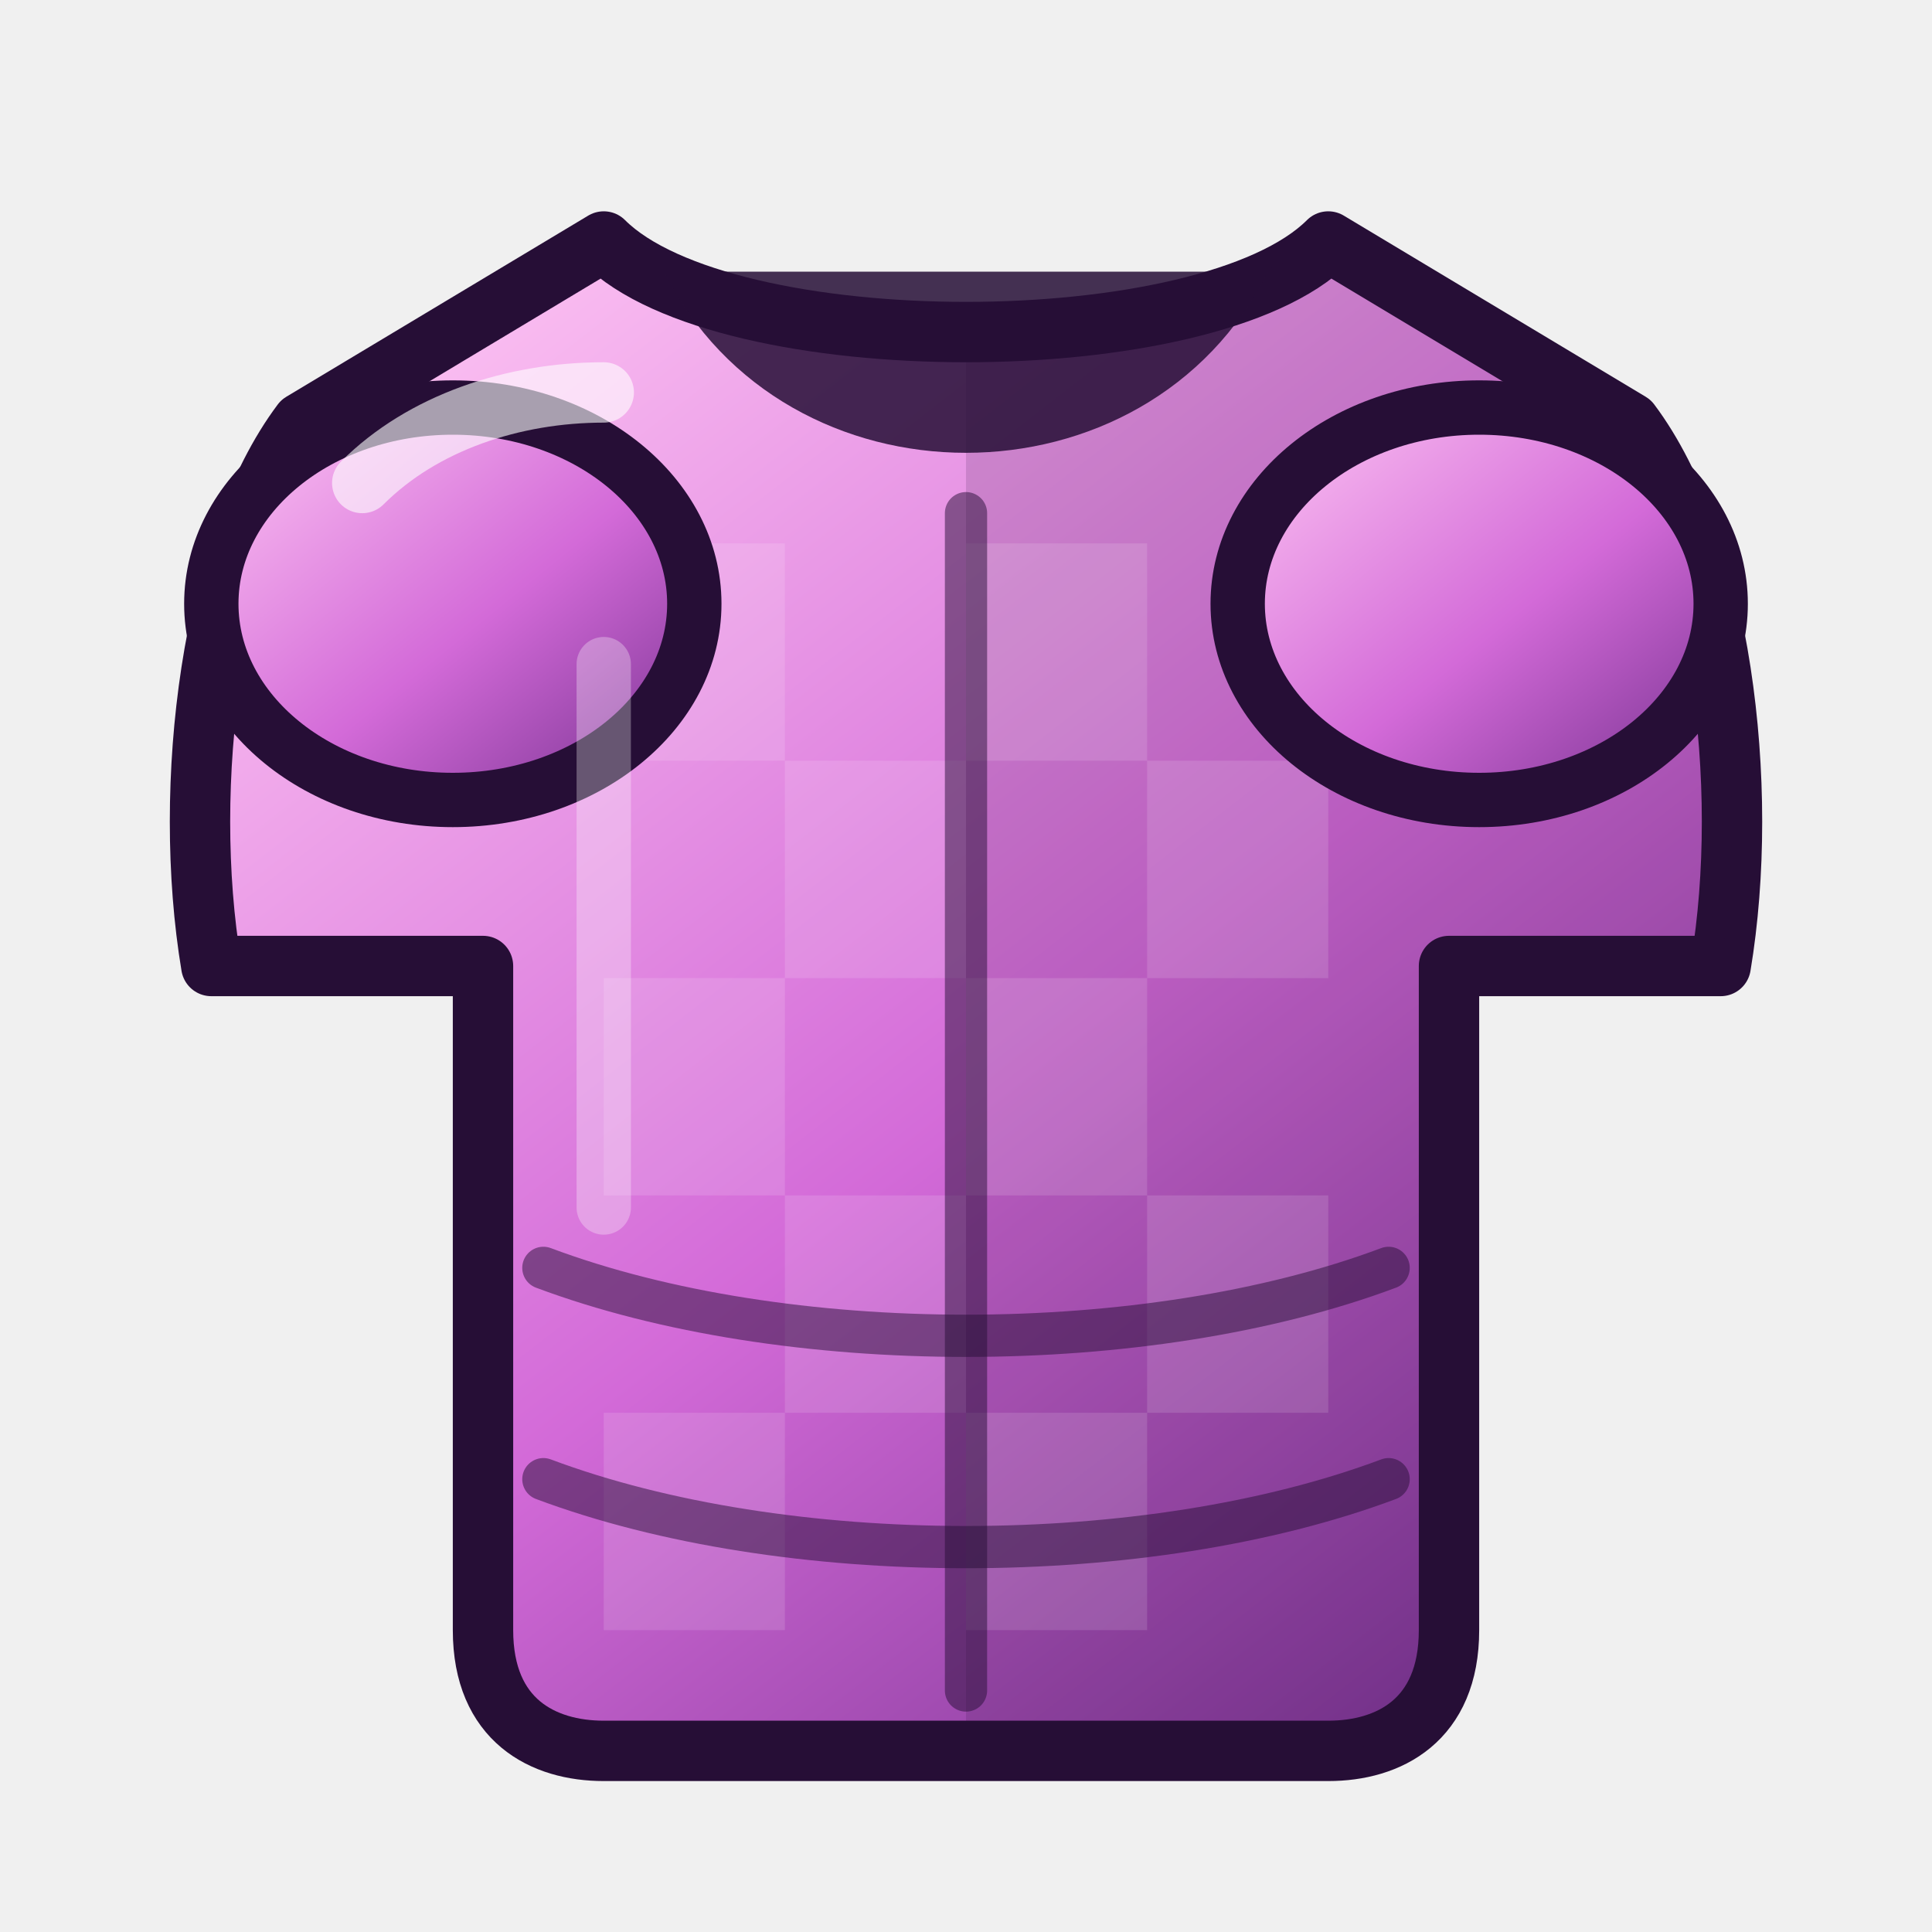
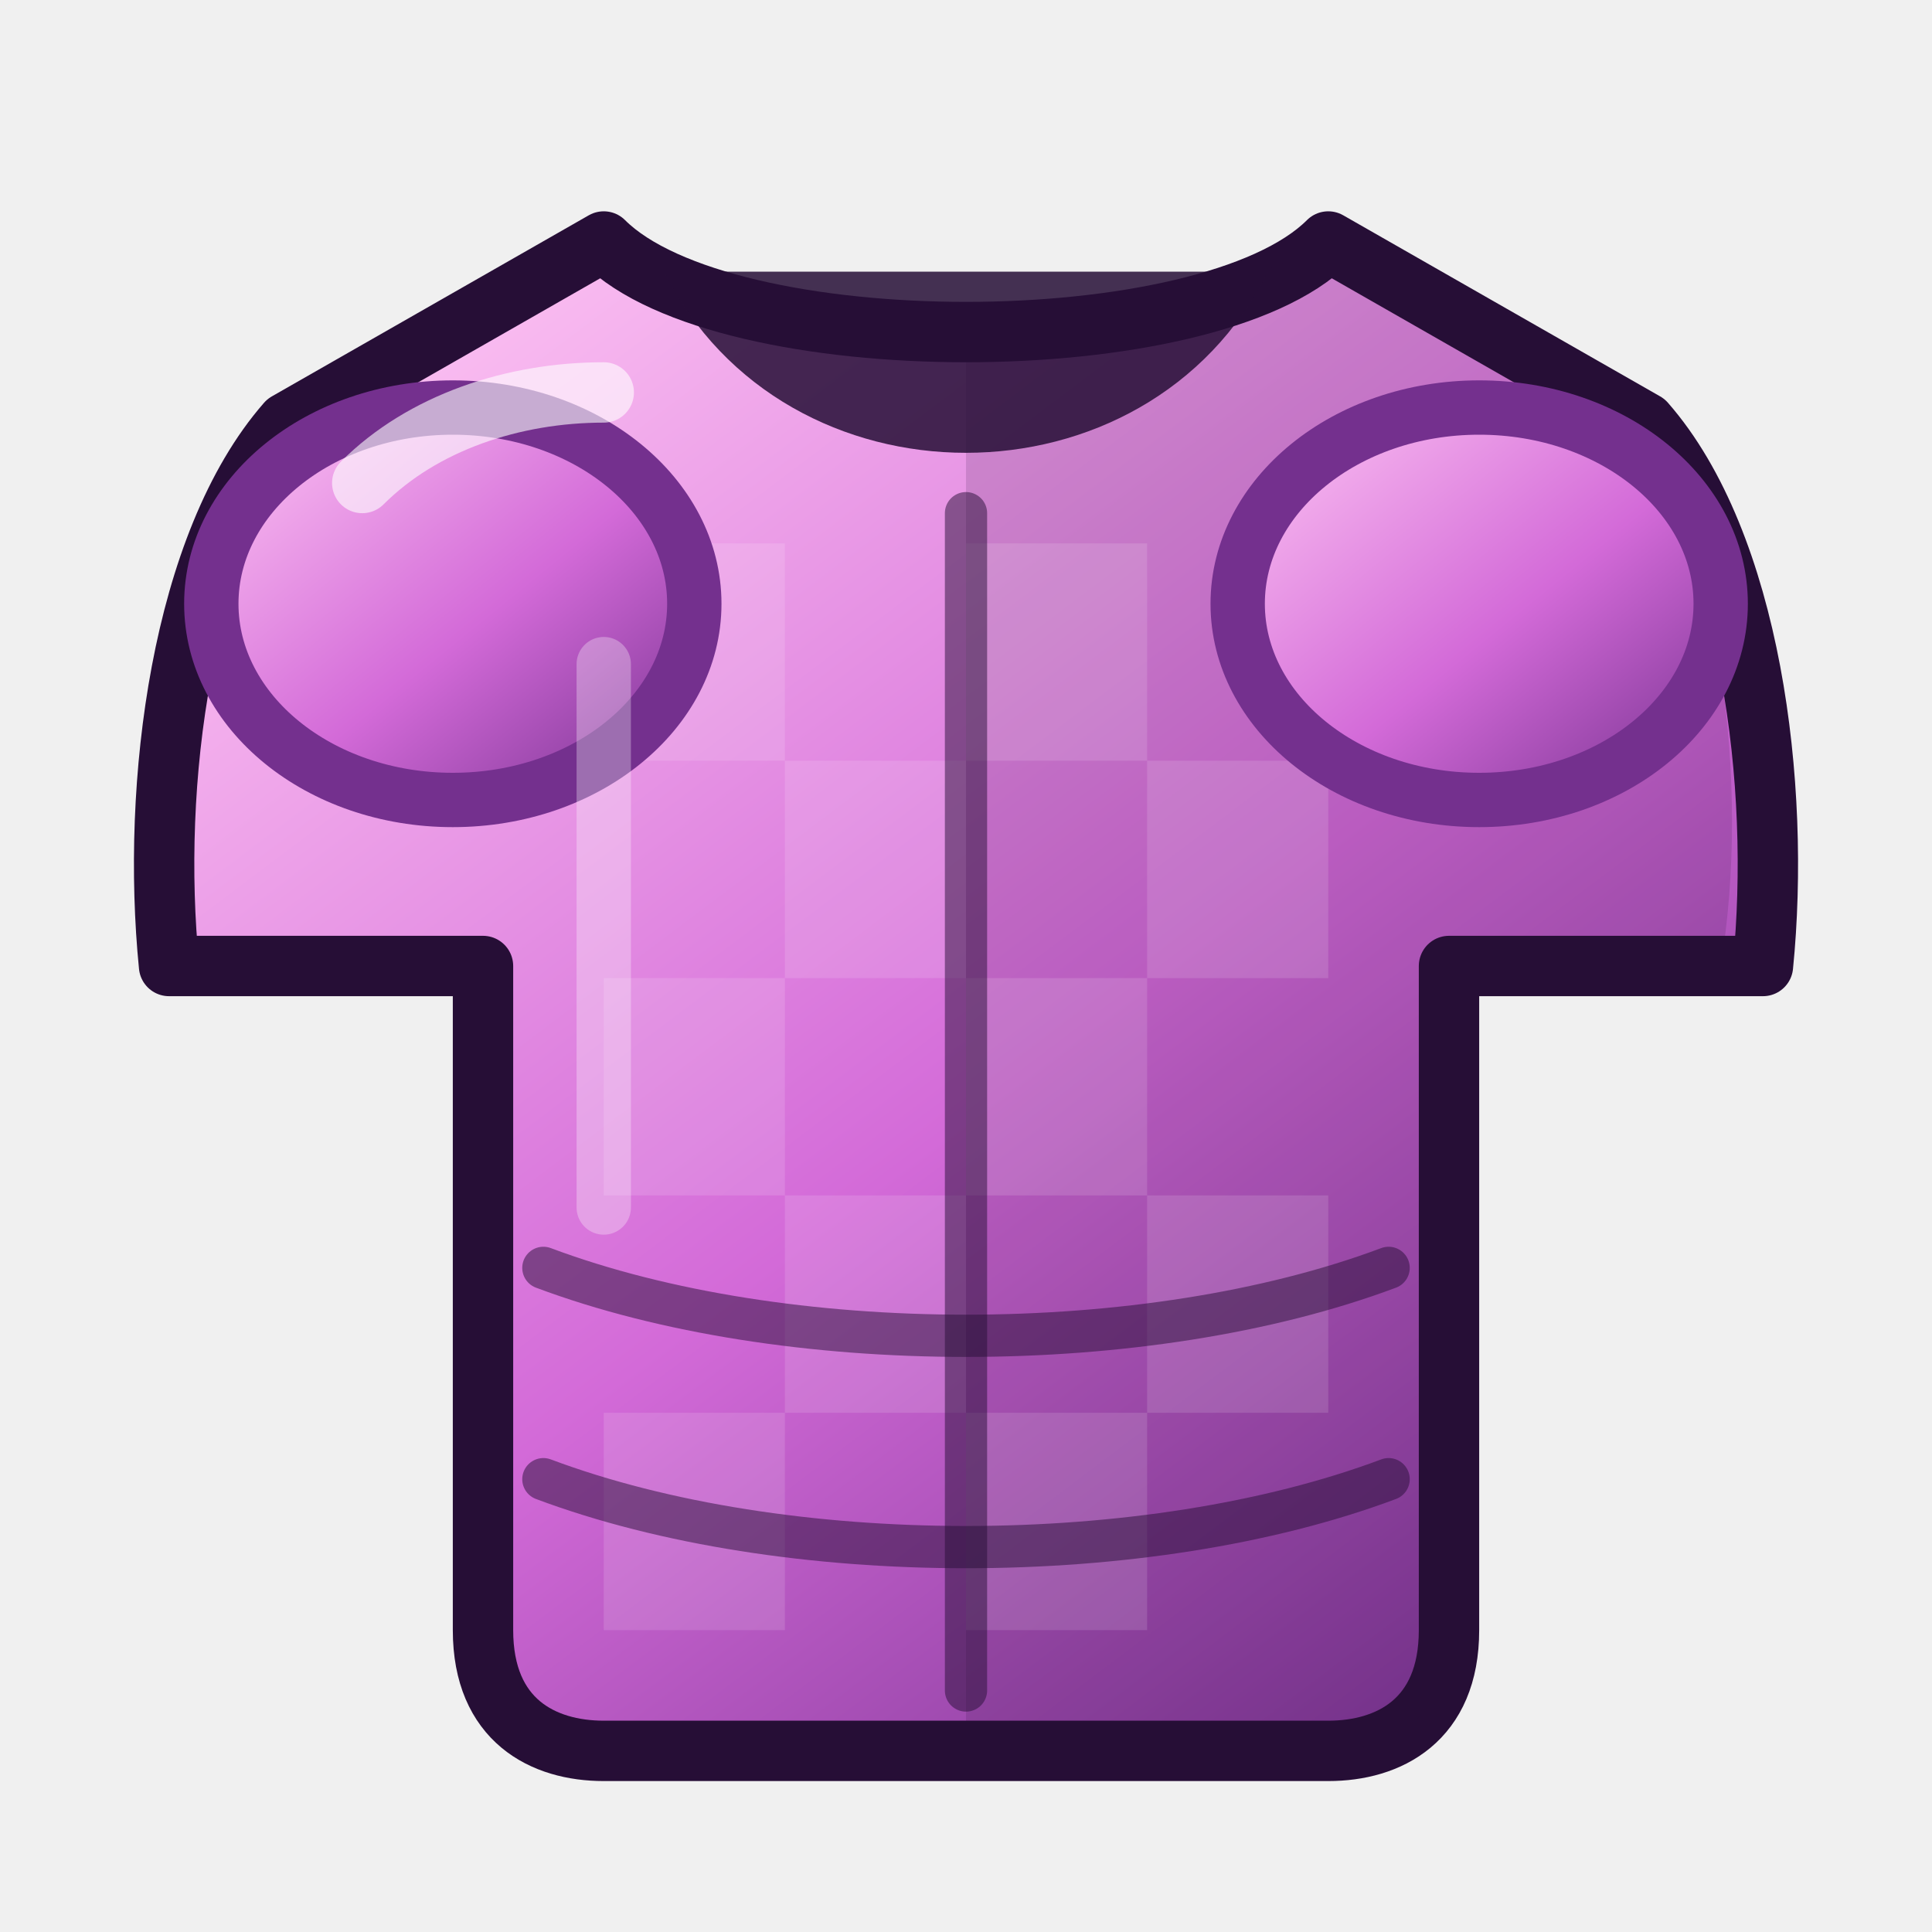
<svg xmlns="http://www.w3.org/2000/svg" data-generated="modern_icons.py" viewBox="0 0 64 64">
  <defs>
    <linearGradient id="g1" x1="0.1" y1="0" x2="0.9" y2="1">
      <stop offset="0" stop-color="#ffc8f4" />
      <stop offset=".55" stop-color="#d36ad8" />
      <stop offset="1" stop-color="#74308e" />
    </linearGradient>
    <linearGradient id="g2" x1="0.0" y1="0.0" x2="1.0" y2="1.0">
      <stop offset="0" stop-color="#ffc8f4" />
      <stop offset=".55" stop-color="#d36ad8" />
      <stop offset="1" stop-color="#74308e" />
    </linearGradient>
    <linearGradient id="g3" x1="0.0" y1="0.0" x2="1.0" y2="1.0">
      <stop offset="0" stop-color="#ffc8f4" />
      <stop offset=".55" stop-color="#d36ad8" />
      <stop offset="1" stop-color="#74308e" />
    </linearGradient>
  </defs>
-   <path d="M20 8 C24 12 40 12 44 8 L54 14 C57 18 58 26 57 32 L48 32 L48 54 C48 57 46 58 44 58 L20 58 C18 58 16 57 16 54 L16 32 L7 32 C6 26 7 18 10 14 Z" fill="url(#g1)" stroke="#260e36" stroke-width="2" stroke-linejoin="round" stroke-linecap="round" />
+   <path d="M20 8 C24 12 40 12 44 8 L54.5 14 C58 18 59 26 58.4 32 L48 32 L48 54 C48 57 46 58 44 58 L20 58 C18 58 16 57 16 54 L16 32 L5.6 32 C5 26 6 18 9.5 14 Z" fill="url(#g1)" stroke="#260e36" stroke-width="2" stroke-linejoin="round" stroke-linecap="round" />
  <path d="M32 11 C36 11 40 10 44 8 L54 14 C57 18 58 26 57 32 L48 32 L48 54 C48 57 46 58 44 58 L32 58 Z" fill="#260e36" opacity=".15" />
  <rect x="20" y="18" width="6" height="7.2" fill="#ffffff" opacity=".13" />
  <rect x="20" y="32.4" width="6" height="7.2" fill="#ffffff" opacity=".13" />
  <rect x="20" y="46.8" width="6" height="7.2" fill="#ffffff" opacity=".13" />
  <rect x="26" y="25.2" width="6" height="7.2" fill="#ffffff" opacity=".13" />
  <rect x="26" y="39.6" width="6" height="7.2" fill="#ffffff" opacity=".13" />
  <rect x="32" y="18" width="6" height="7.2" fill="#ffffff" opacity=".13" />
  <rect x="32" y="32.4" width="6" height="7.2" fill="#ffffff" opacity=".13" />
  <rect x="32" y="46.8" width="6" height="7.2" fill="#ffffff" opacity=".13" />
  <rect x="38" y="25.2" width="6" height="7.2" fill="#ffffff" opacity=".13" />
  <rect x="38" y="39.6" width="6" height="7.2" fill="#ffffff" opacity=".13" />
  <path d="M22 9 C26 17 38 17 42 9" fill="#260e36" opacity=".85" />
  <path d="M32 17 L32 56" fill="none" stroke="#260e36" stroke-width="1.4" stroke-linecap="round" stroke-linejoin="round" opacity="0.5" />
  <path d="M18 42 C26 45 38 45 46 42 M18 49 C26 52 38 52 46 49" fill="none" stroke="#260e36" stroke-width="1.4" stroke-linecap="round" stroke-linejoin="round" opacity="0.5" />
-   <ellipse cx="15" cy="20" rx="8" ry="6.5" fill="url(#g2)" stroke="#260e36" stroke-width="1.8" />
-   <ellipse cx="49" cy="20" rx="8" ry="6.5" fill="url(#g3)" stroke="#260e36" stroke-width="1.8" />
+   <ellipse cx="15" cy="20" rx="8" ry="6.5" fill="url(#g2)" stroke="#74308e" stroke-width="1.8" />
+   <ellipse cx="49" cy="20" rx="8" ry="6.5" fill="url(#g3)" stroke="#74308e" stroke-width="1.8" />
  <path d="M12 16 C14 14 17 13 20 13" fill="none" stroke="#ffffff" stroke-width="2" stroke-linecap="round" stroke-linejoin="round" opacity="0.6" />
  <path d="M20 22 L20 40" fill="none" stroke="#ffffff" stroke-width="1.8" stroke-linecap="round" stroke-linejoin="round" opacity="0.3" />
</svg>
